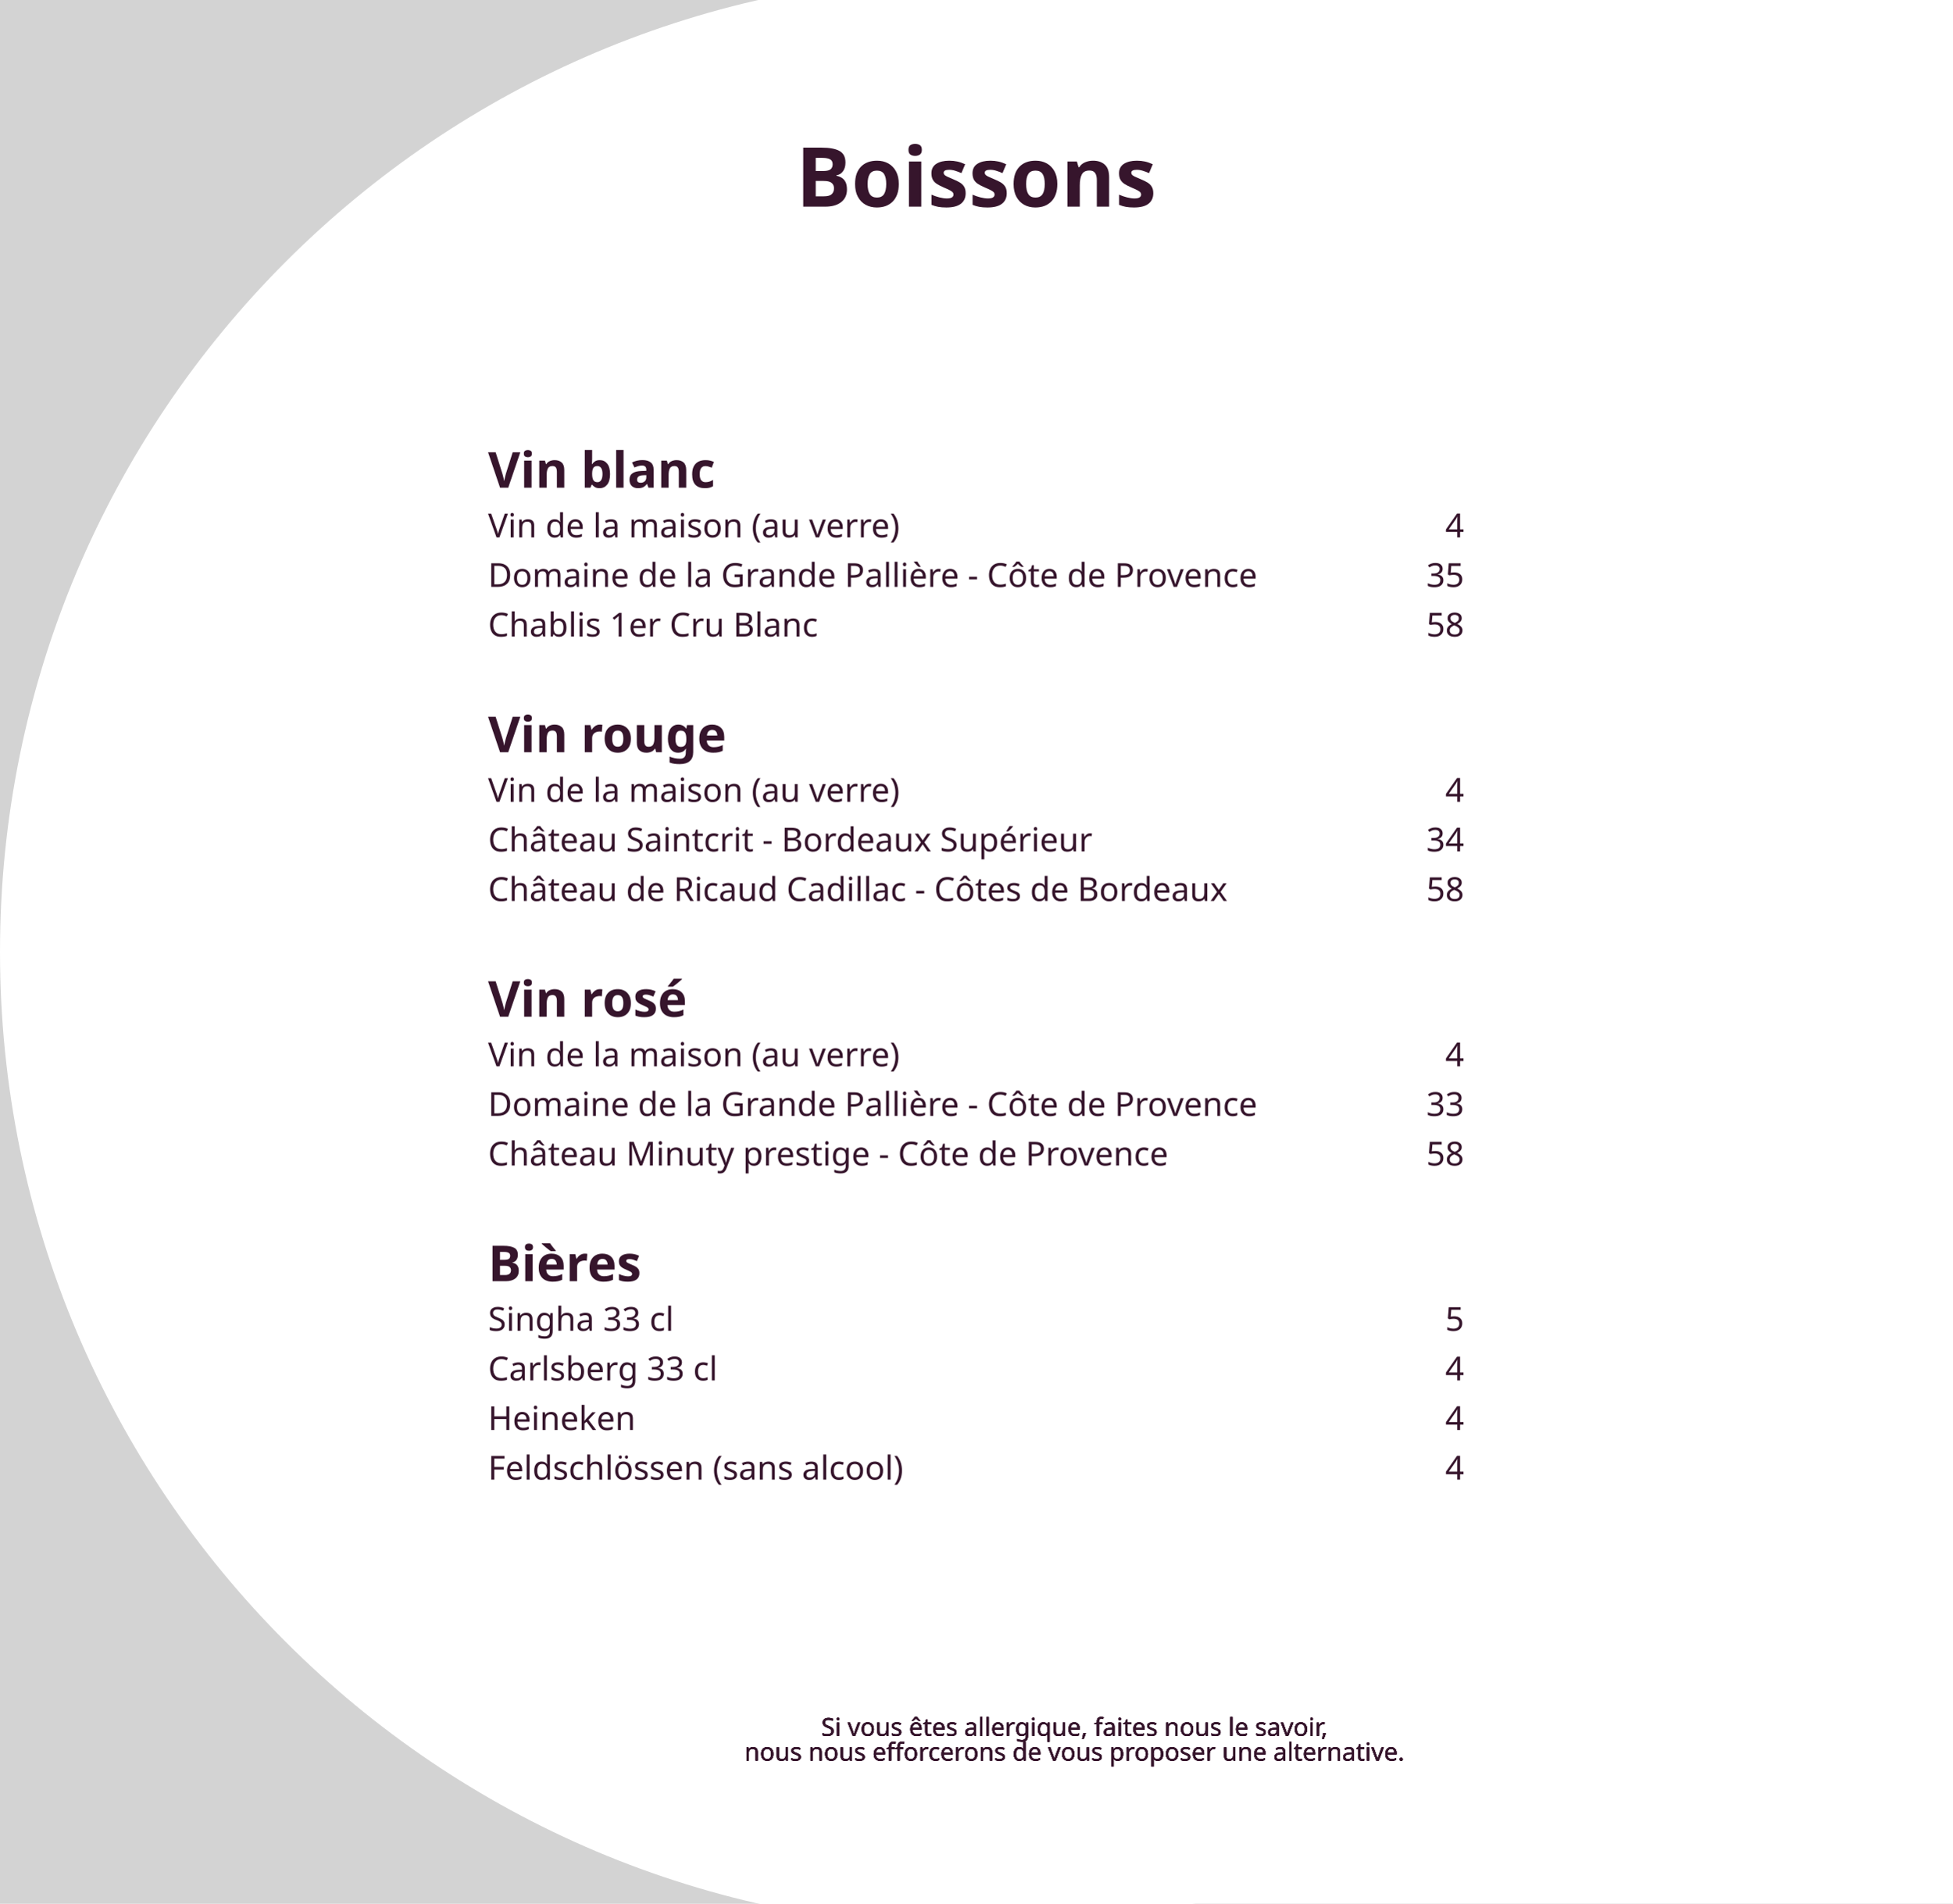
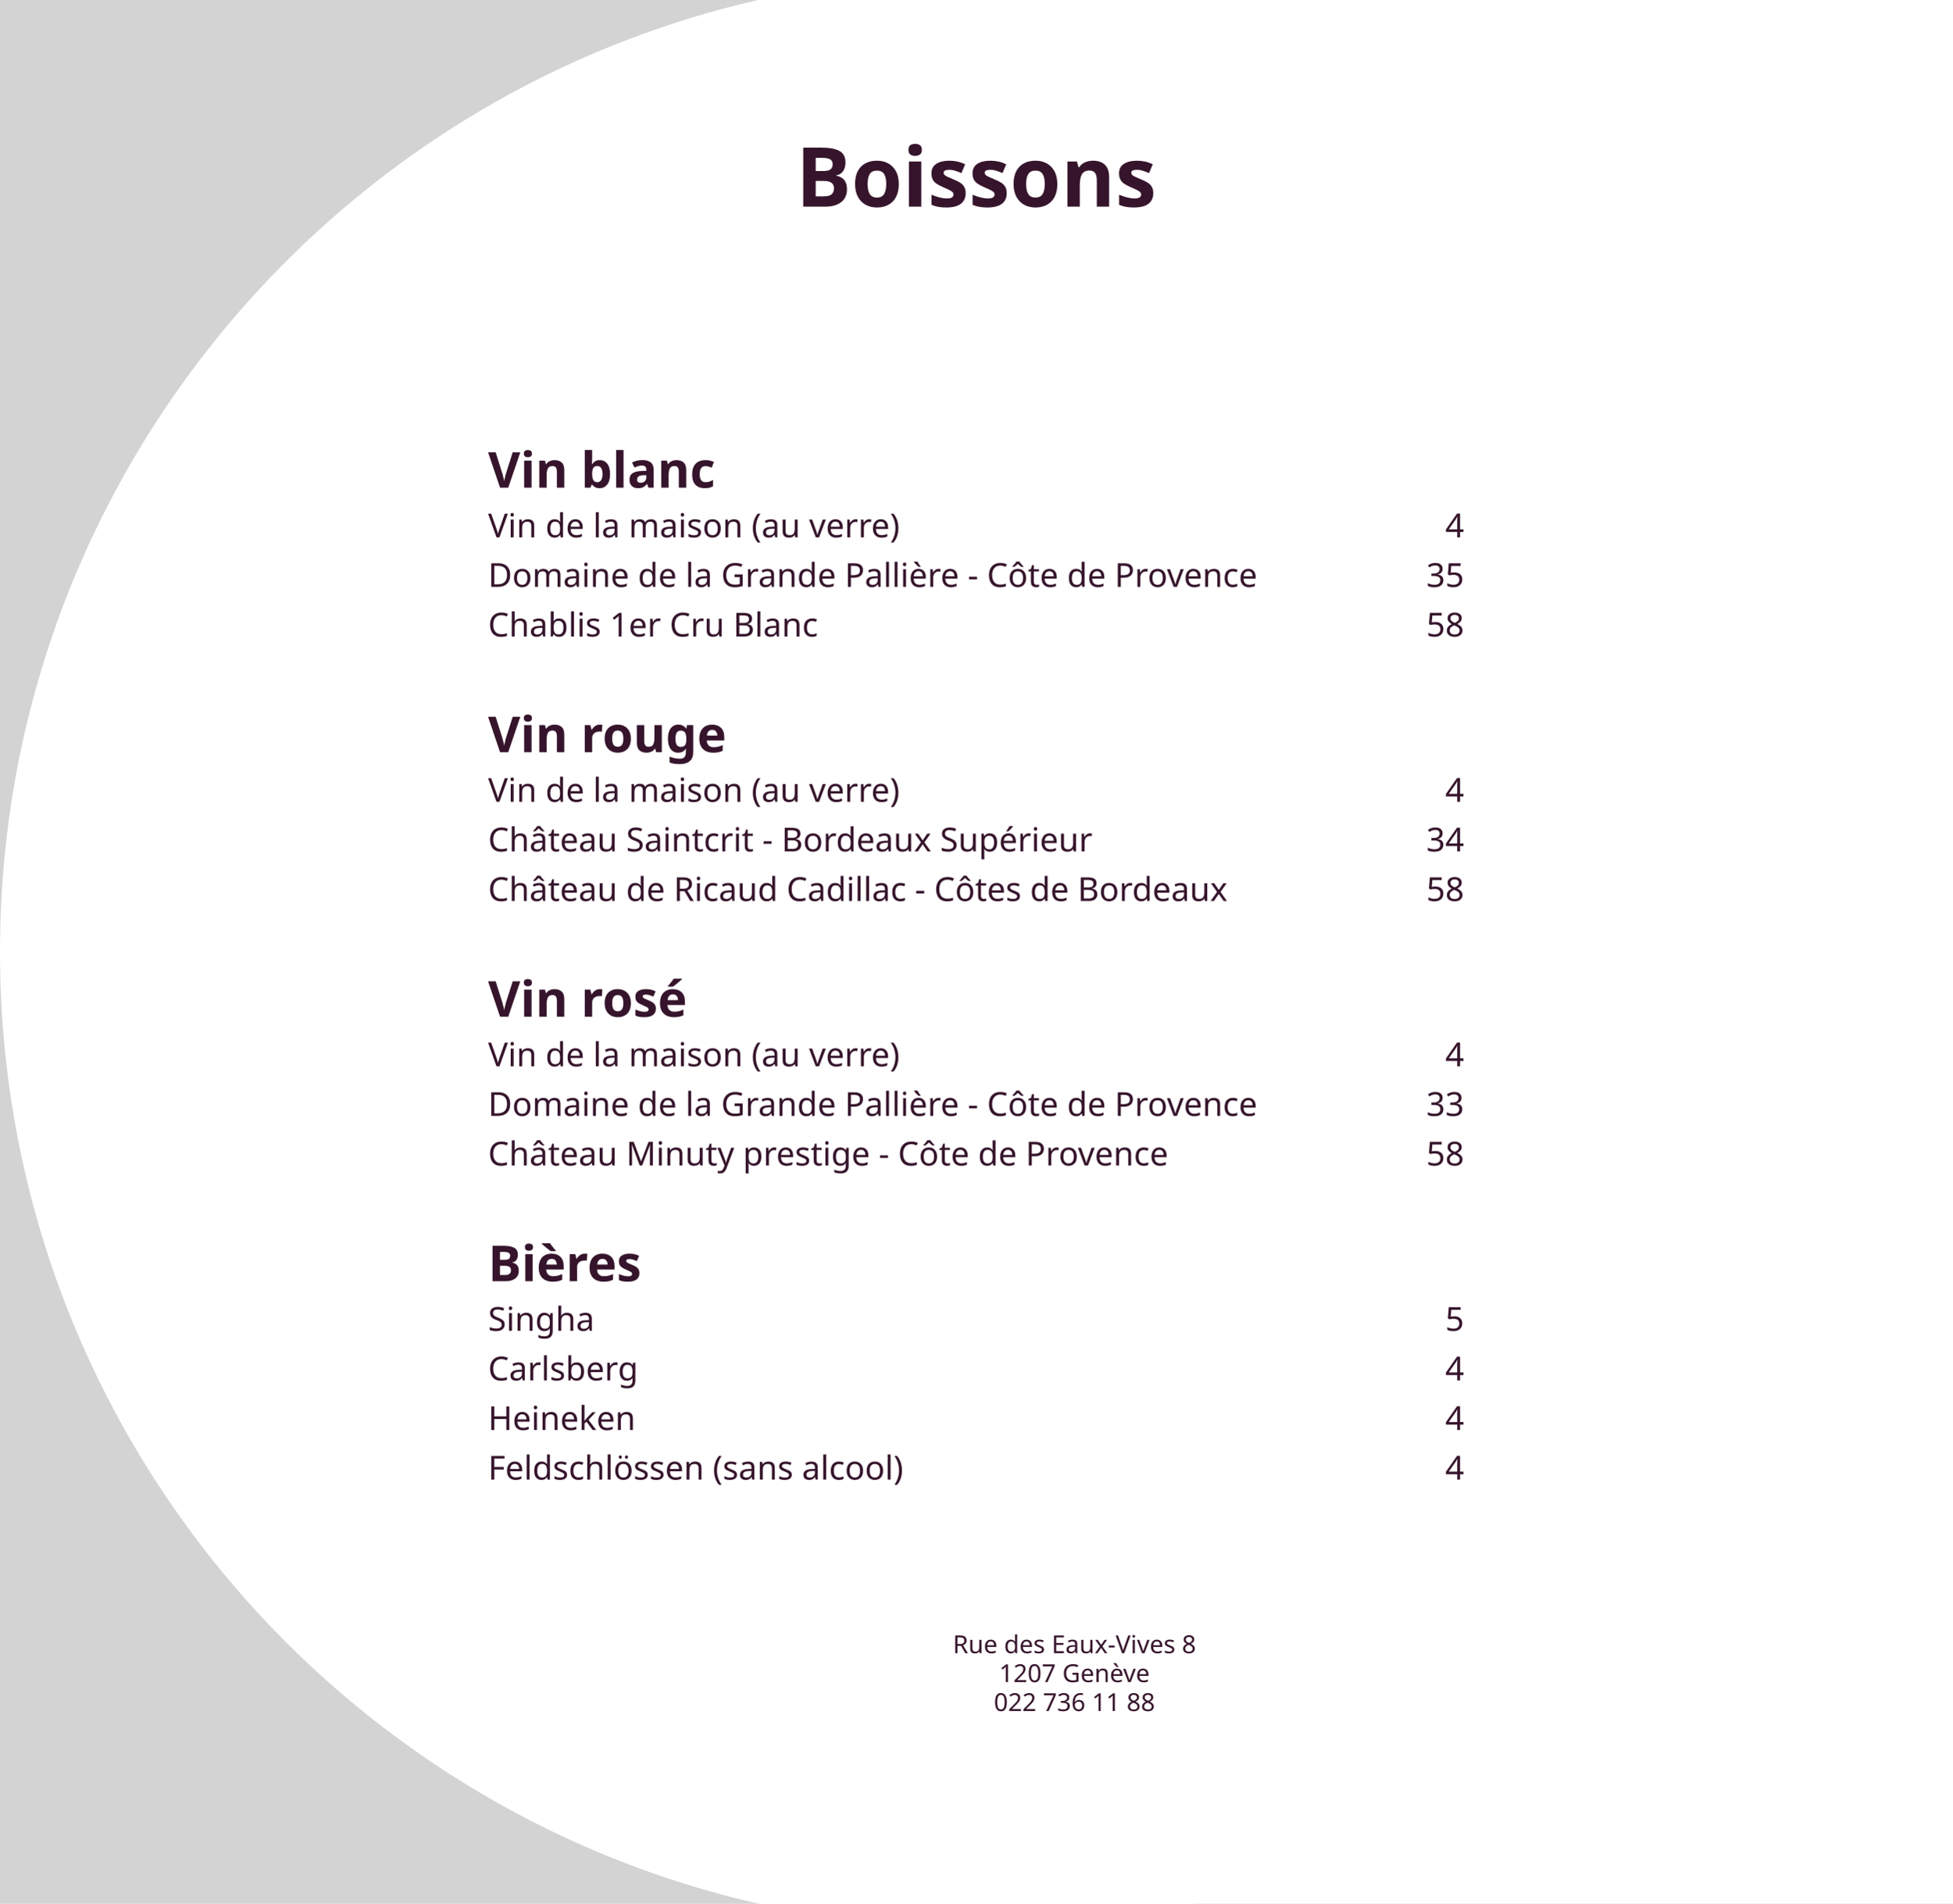
<svg width="2362" height="2303">
  <rect x="0" y="0" width="2362" height="2303" fill="lightgrey" />
  <circle cx="1181" cy="1151.5" r="1181" fill="white" />
  <rect x="1181" y="0" width="2362" height="2303" fill="white" />
  <text x="1181" y="250" style="font-family:chivo;font-size:100;text-anchor:middle;font-weight:bold;fill:rgb(54,21,44)">Boissons</text>
  <text x="590.5" y="590" style="font-family:chivo;font-size:60;font-weight:bold;fill:rgb(54,21,44);">Vin blanc</text>
  <text x="590.5" y="650" style="font-family:chivo;font-size:40;font-weight:none;fill:rgb(54,21,44);">Vin de la maison (au verre)</text>
  <text x="1771.5" y="650" style="font-family:chivo;font-size:40;font-weight:none;fill:rgb(54,21,44);text-anchor:end">4</text>
  <text x="590.5" y="710" style="font-family:chivo;font-size:40;font-weight:none;fill:rgb(54,21,44);">Domaine de la Grande Pallière - Côte de Provence</text>
  <text x="1771.5" y="710" style="font-family:chivo;font-size:40;font-weight:none;fill:rgb(54,21,44);text-anchor:end">35</text>
  <text x="590.5" y="770" style="font-family:chivo;font-size:40;font-weight:none;fill:rgb(54,21,44);">Chablis 1er Cru Blanc</text>
  <text x="1771.5" y="770" style="font-family:chivo;font-size:40;font-weight:none;fill:rgb(54,21,44);text-anchor:end">58</text>
-   <text x="1300" y="2100" style="font-family:chivo;font-size:30px;text-anchor:middle;fill:rgb(54,21,44)">Si vous êtes allergique, faites nous le savoir, </text>
-   <text x="1300" y="2130" style="font-family:chivo;font-size:30px;text-anchor:middle;fill:rgb(54,21,44)">nous nous efforcerons de vous proposer une alternative.</text>
  <text x="590.5" y="910" style="font-family:chivo;font-size:60;font-weight:bold;fill:rgb(54,21,44);">Vin rouge</text>
  <text x="590.5" y="970" style="font-family:chivo;font-size:40;font-weight:none;fill:rgb(54,21,44);">Vin de la maison (au verre)</text>
  <text x="1771.5" y="970" style="font-family:chivo;font-size:40;font-weight:none;fill:rgb(54,21,44);text-anchor:end">4</text>
  <text x="590.5" y="1030" style="font-family:chivo;font-size:40;font-weight:none;fill:rgb(54,21,44);">Château Saintcrit - Bordeaux Supérieur</text>
  <text x="1771.5" y="1030" style="font-family:chivo;font-size:40;font-weight:none;fill:rgb(54,21,44);text-anchor:end">34</text>
  <text x="590.5" y="1090" style="font-family:chivo;font-size:40;font-weight:none;fill:rgb(54,21,44);">Château de Ricaud Cadillac - Côtes de Bordeaux</text>
  <text x="1771.5" y="1090" style="font-family:chivo;font-size:40;font-weight:none;fill:rgb(54,21,44);text-anchor:end">58</text>
-   <text x="1300" y="2100" style="font-family:chivo;font-size:30px;text-anchor:middle;fill:rgb(54,21,44)">Si vous êtes allergique, faites nous le savoir, </text>
-   <text x="1300" y="2130" style="font-family:chivo;font-size:30px;text-anchor:middle;fill:rgb(54,21,44)">nous nous efforcerons de vous proposer une alternative.</text>
  <text x="590.5" y="1230" style="font-family:chivo;font-size:60;font-weight:bold;fill:rgb(54,21,44);">Vin rosé</text>
  <text x="590.5" y="1290" style="font-family:chivo;font-size:40;font-weight:none;fill:rgb(54,21,44);">Vin de la maison (au verre)</text>
  <text x="1771.5" y="1290" style="font-family:chivo;font-size:40;font-weight:none;fill:rgb(54,21,44);text-anchor:end">4</text>
  <text x="590.5" y="1350" style="font-family:chivo;font-size:40;font-weight:none;fill:rgb(54,21,44);">Domaine de la Grande Pallière - Côte de Provence</text>
  <text x="1771.5" y="1350" style="font-family:chivo;font-size:40;font-weight:none;fill:rgb(54,21,44);text-anchor:end">33</text>
  <text x="590.5" y="1410" style="font-family:chivo;font-size:40;font-weight:none;fill:rgb(54,21,44);">Château Minuty prestige - Côte de Provence</text>
  <text x="1771.5" y="1410" style="font-family:chivo;font-size:40;font-weight:none;fill:rgb(54,21,44);text-anchor:end">58</text>
-   <text x="1300" y="2100" style="font-family:chivo;font-size:30px;text-anchor:middle;fill:rgb(54,21,44)">Si vous êtes allergique, faites nous le savoir, </text>
-   <text x="1300" y="2130" style="font-family:chivo;font-size:30px;text-anchor:middle;fill:rgb(54,21,44)">nous nous efforcerons de vous proposer une alternative.</text>
  <text x="590.5" y="1550" style="font-family:chivo;font-size:60;font-weight:bold;fill:rgb(54,21,44);">Bières</text>
-   <text x="590.5" y="1610" style="font-family:chivo;font-size:40;font-weight:none;fill:rgb(54,21,44);">Singha 33 cl</text>
+   <text x="590.5" y="1610" style="font-family:chivo;font-size:40;font-weight:none;fill:rgb(54,21,44);">Singha</text>
  <text x="1771.5" y="1610" style="font-family:chivo;font-size:40;font-weight:none;fill:rgb(54,21,44);text-anchor:end">5</text>
-   <text x="590.5" y="1670" style="font-family:chivo;font-size:40;font-weight:none;fill:rgb(54,21,44);">Carlsberg 33 cl</text>
+   <text x="590.5" y="1670" style="font-family:chivo;font-size:40;font-weight:none;fill:rgb(54,21,44);">Carlsberg</text>
  <text x="1771.5" y="1670" style="font-family:chivo;font-size:40;font-weight:none;fill:rgb(54,21,44);text-anchor:end">4</text>
  <text x="590.5" y="1730" style="font-family:chivo;font-size:40;font-weight:none;fill:rgb(54,21,44);">Heineken</text>
  <text x="1771.5" y="1730" style="font-family:chivo;font-size:40;font-weight:none;fill:rgb(54,21,44);text-anchor:end">4</text>
  <text x="590.5" y="1790" style="font-family:chivo;font-size:40;font-weight:none;fill:rgb(54,21,44);">Feldschlössen (sans alcool)</text>
  <text x="1771.5" y="1790" style="font-family:chivo;font-size:40;font-weight:none;fill:rgb(54,21,44);text-anchor:end">4</text>
-   <text x="1300" y="2100" style="font-family:chivo;font-size:30px;text-anchor:middle;fill:rgb(54,21,44)">Si vous êtes allergique, faites nous le savoir, </text>
-   <text x="1300" y="2130" style="font-family:chivo;font-size:30px;text-anchor:middle;fill:rgb(54,21,44)">nous nous efforcerons de vous proposer une alternative.</text>
+   <text x="1300" y="2000" style="font-family:chivo;font-size:30px;text-anchor:middle;fill:rgb(54,21,44)">Rue des Eaux-Vives 8</text>
+   <text x="1300" y="2035" style="font-family:chivo;font-size:30px;text-anchor:middle;fill:rgb(54,21,44)">1207 Genève</text>
+   <text x="1300" y="2070" style="font-family:chivo;font-size:30px;text-anchor:middle;fill:rgb(54,21,44)">022 736 11 88</text>
</svg>
